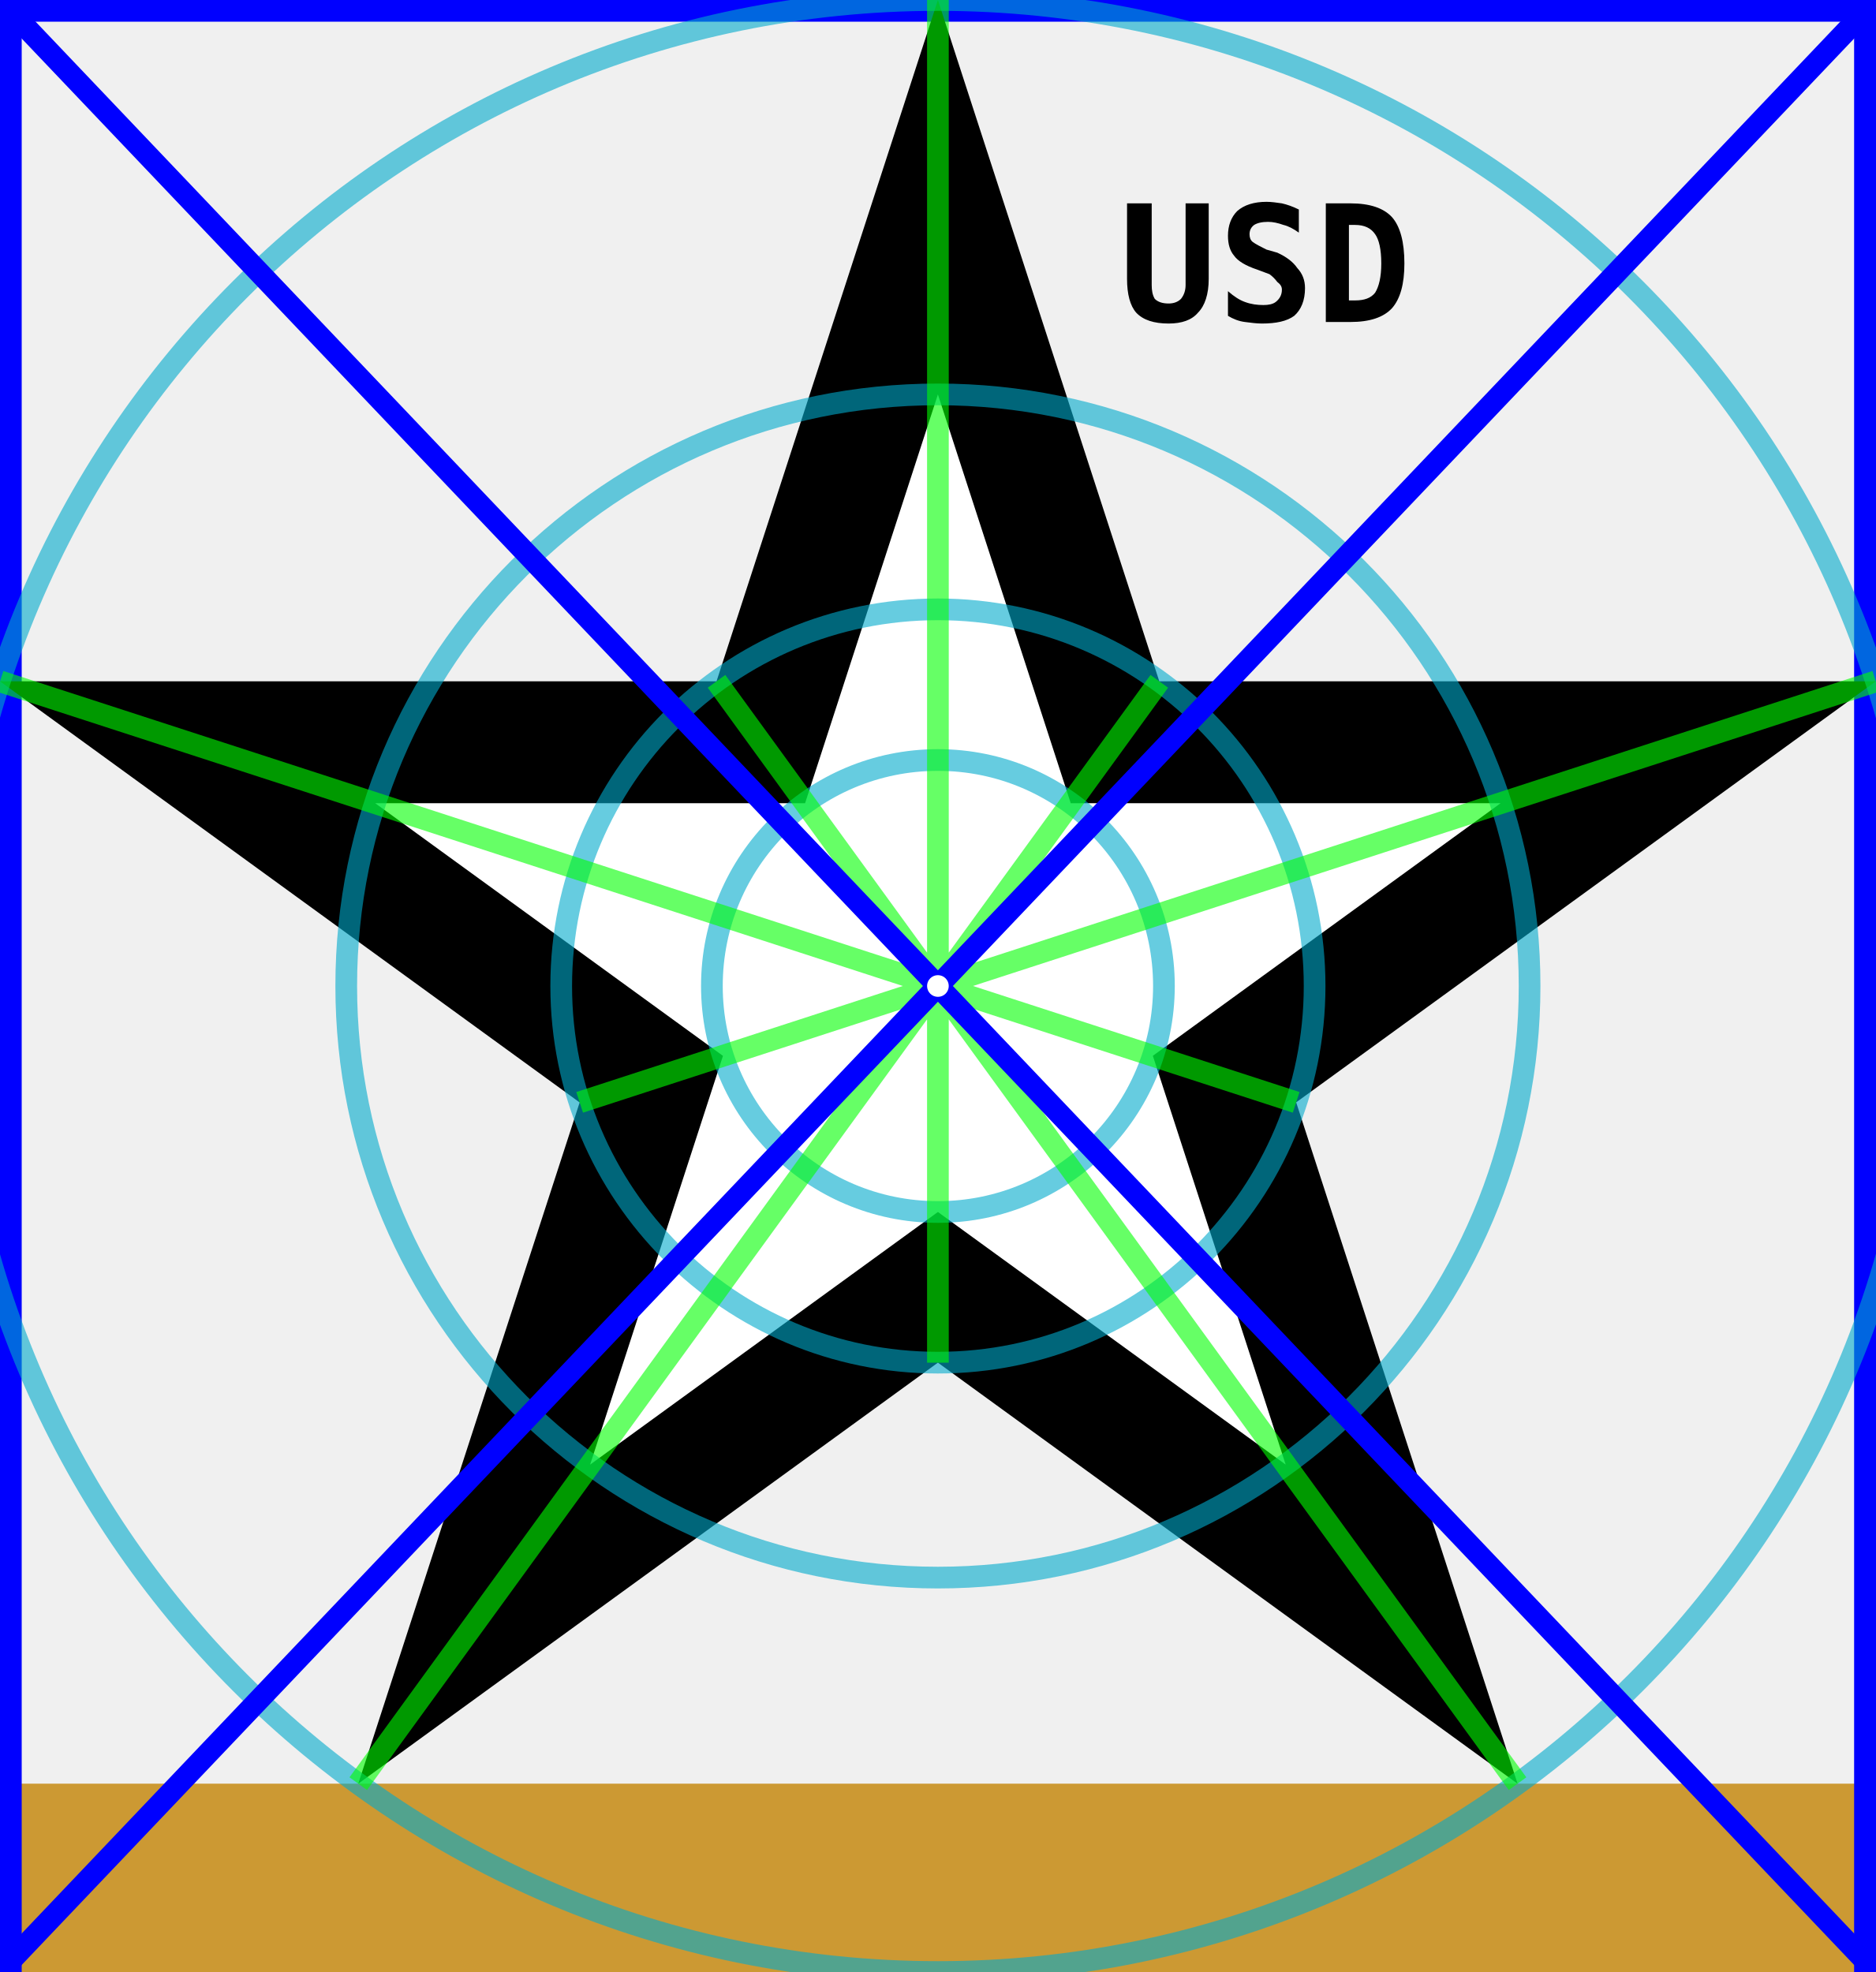
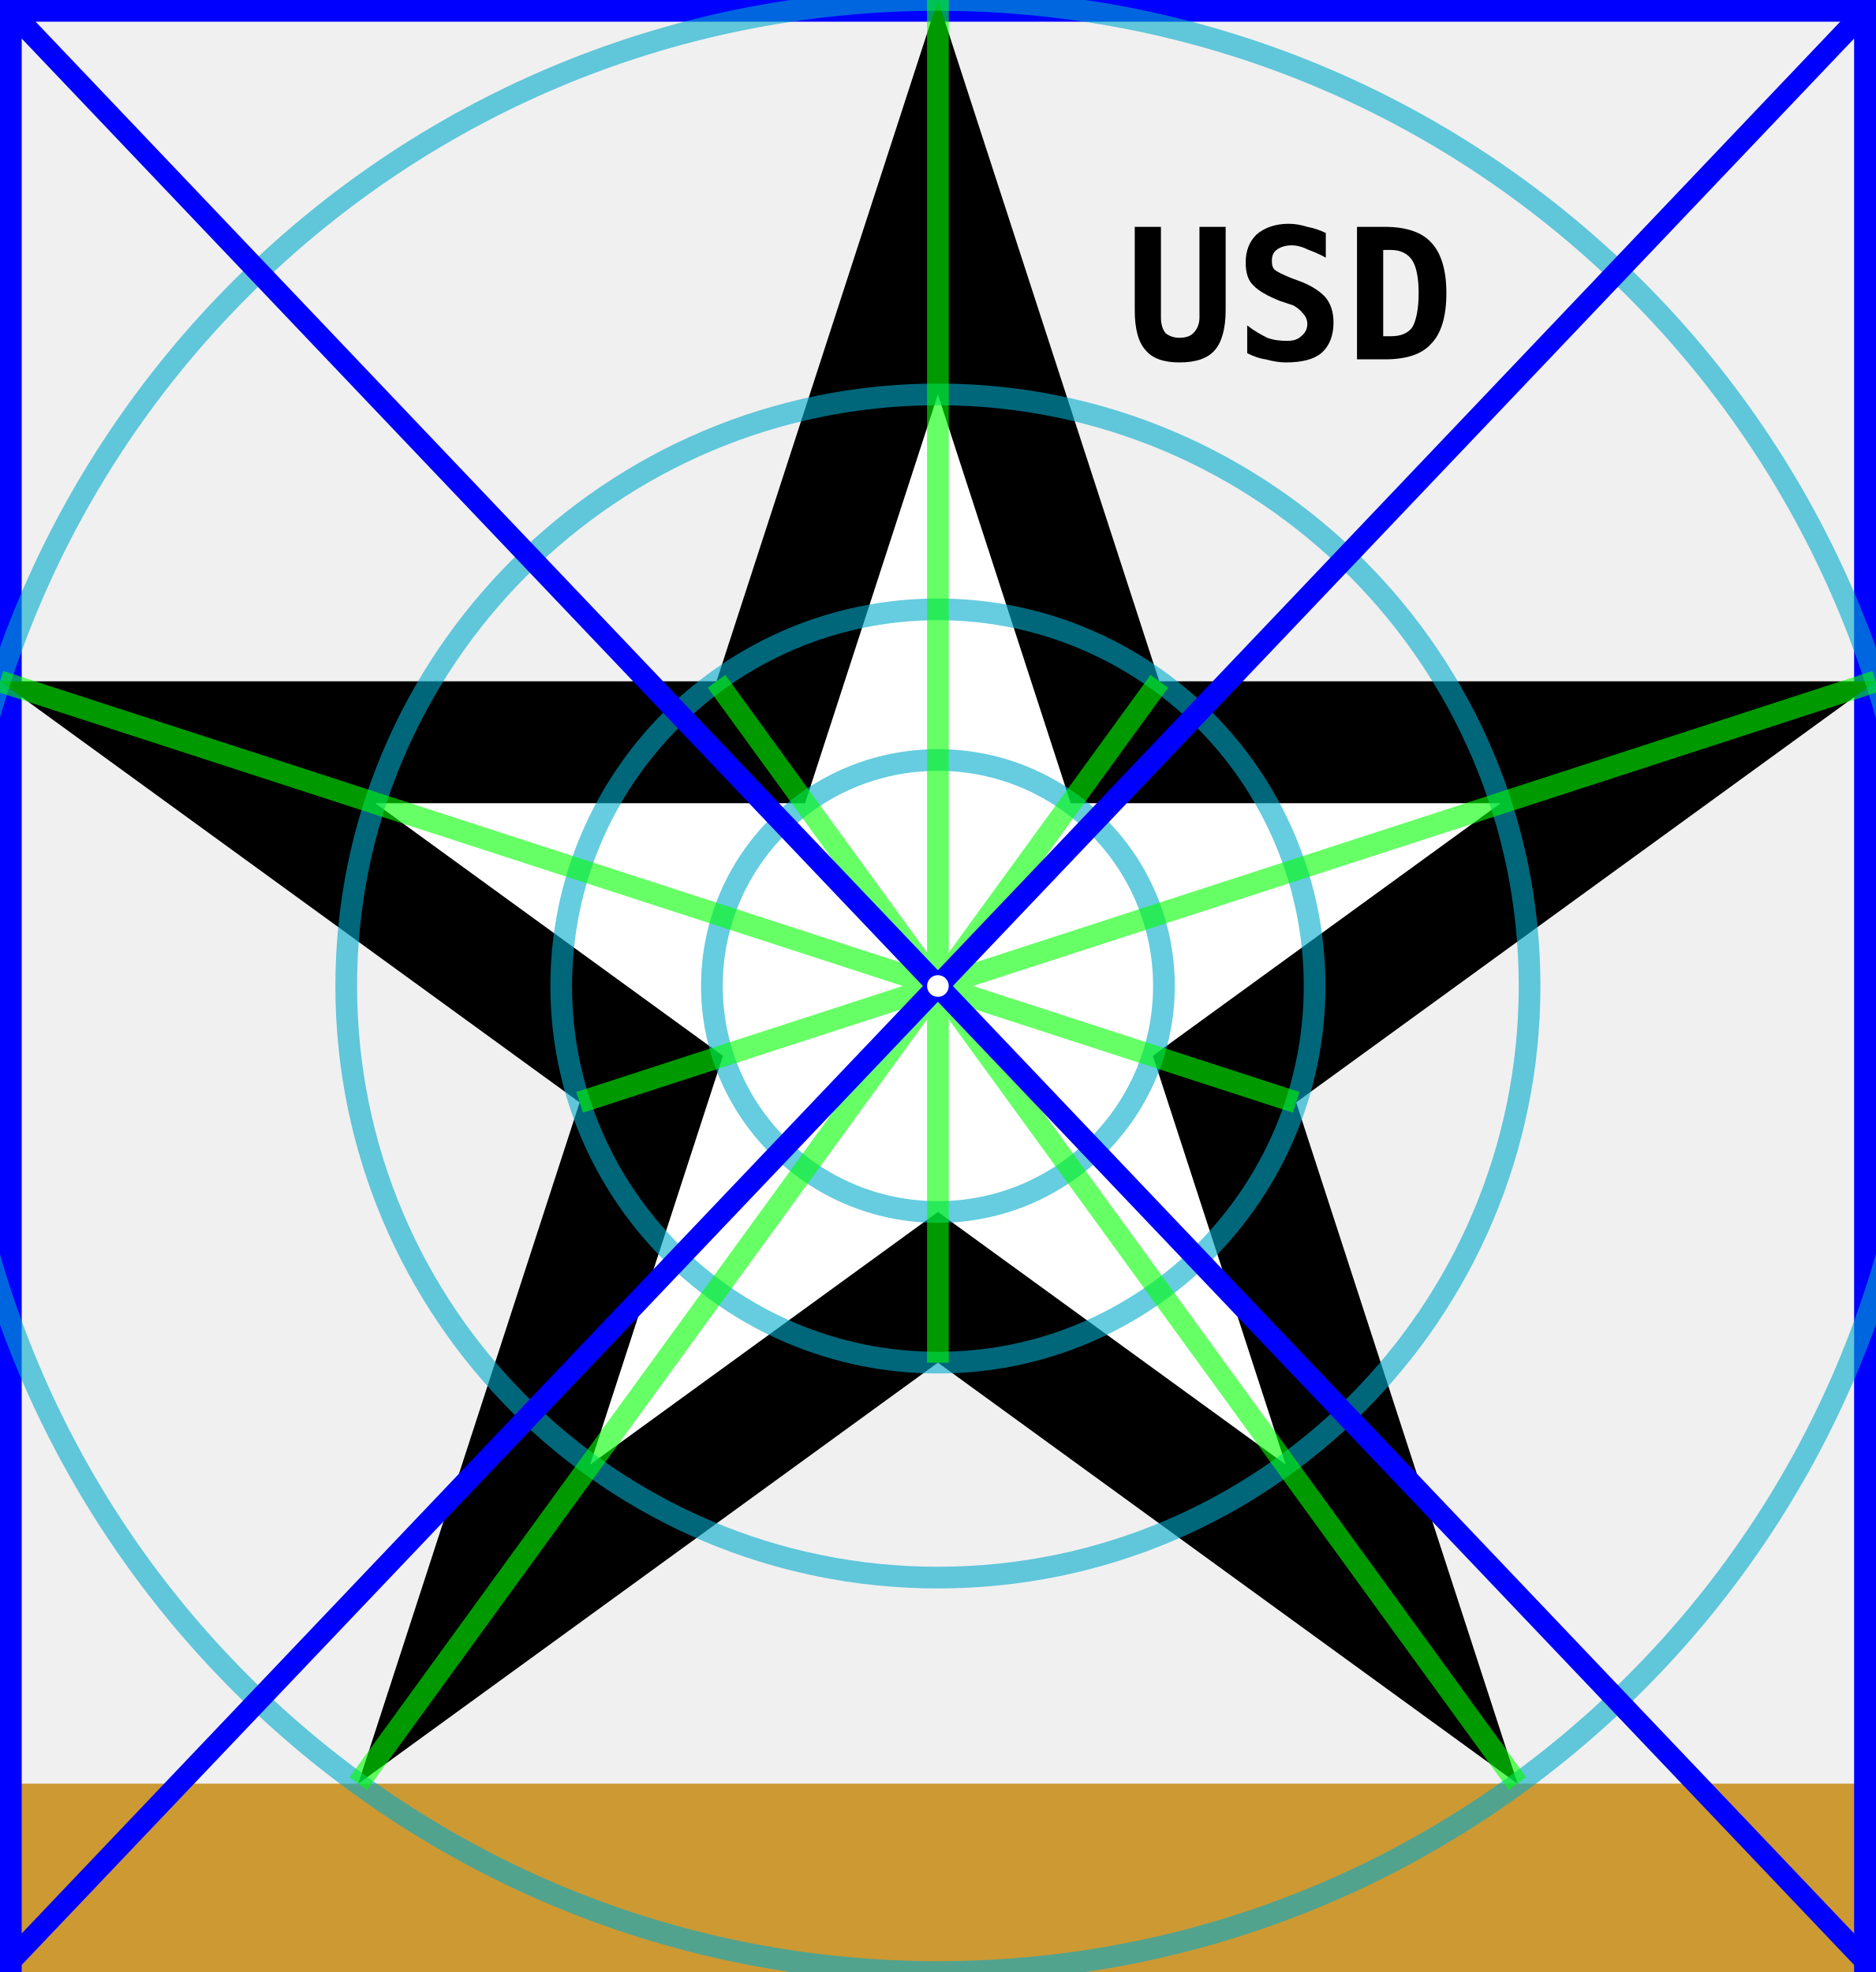
- <svg xmlns="http://www.w3.org/2000/svg" width="161.68" height="170" viewBox="-9.511 -10 19.021 20" id="%thisID%">
+ <svg xmlns="http://www.w3.org/2000/svg" width="149.316" height="157" viewBox="-9.511 -10 19.021 20" id="USD">
  <rect fill="#CC9933" x="-9.511" width="19.021" y="8.09" height="1.91" />
  <path fill="none" stroke="#0000FF" stroke-width="0.44" d="M-9.511 -10H9.511M9.511 -10V10M-9.511 -10V10" />
  <defs>
-     <path id="s" d="M0 -10 l-2.245 6.91 H-9.511 l5.878 4.271 L-5.878 8.09 L0 3.82 L5.878 8.09 L3.633 1.18 L9.511 -3.09 H2.245Z" />
+     <path id="USD-s" d="M0 -10 l-2.245 6.91 H-9.511 l5.878 4.271 L-5.878 8.09 L0 3.82 L5.878 8.09 L3.633 1.18 L9.511 -3.09 H2.245Z" />
  </defs>
-   <use href="#s" fill="black" />
-   <use href="#s" fill="white" transform="scale(0.6)" />
+   <use href="#USD-s" fill="black" />
+   <use href="#USD-s" fill="#FFF" transform="scale(0.6)" />
  <circle fill="none" opacity="60%" stroke="#00AACC" stroke-width="0.22" r="10" />
  <circle fill="none" opacity="60%" stroke="#00AACC" stroke-width="0.22" r="6" />
  <circle fill="none" opacity="60%" stroke="#00AACC" stroke-width="0.22" r="3.82" />
  <circle fill="none" opacity="60%" stroke="#00AACC" stroke-width="0.22" r="2.292" />
  <path opacity="60%" stroke="#00FF00" stroke-width="0.22" d="M 0 -10 L 0 3.82 M -2.245 -3.09 L 5.878 8.09 M -9.511 -3.09 L 3.633 1.18 M -3.633 1.18 L 9.511 -3.09 M -5.878 8.09 L 2.245 -3.09" />
  <path fill="none" stroke="#0000FF" stroke-width="0.22" d="M 9.511 10 L -9.511 -10 M 9.511 -10 L -9.511 10" />
-   <circle fill="white" r="0.11" />
-   <text x="3.329" y="-7.2" fill="black" text-anchor="middle" dominant-baseline="middle" font-family="Consolas, monospace" font-size="1.647" font-weight="800">USD</text>
+   <circle fill="#FFF" r="0.11" />
+   <text x="1.902" y="-6.88" fill="black" dominant-baseline="middle" font-family="Consolas, monospace" font-size="1.844" font-weight="800">USD</text>
</svg>
